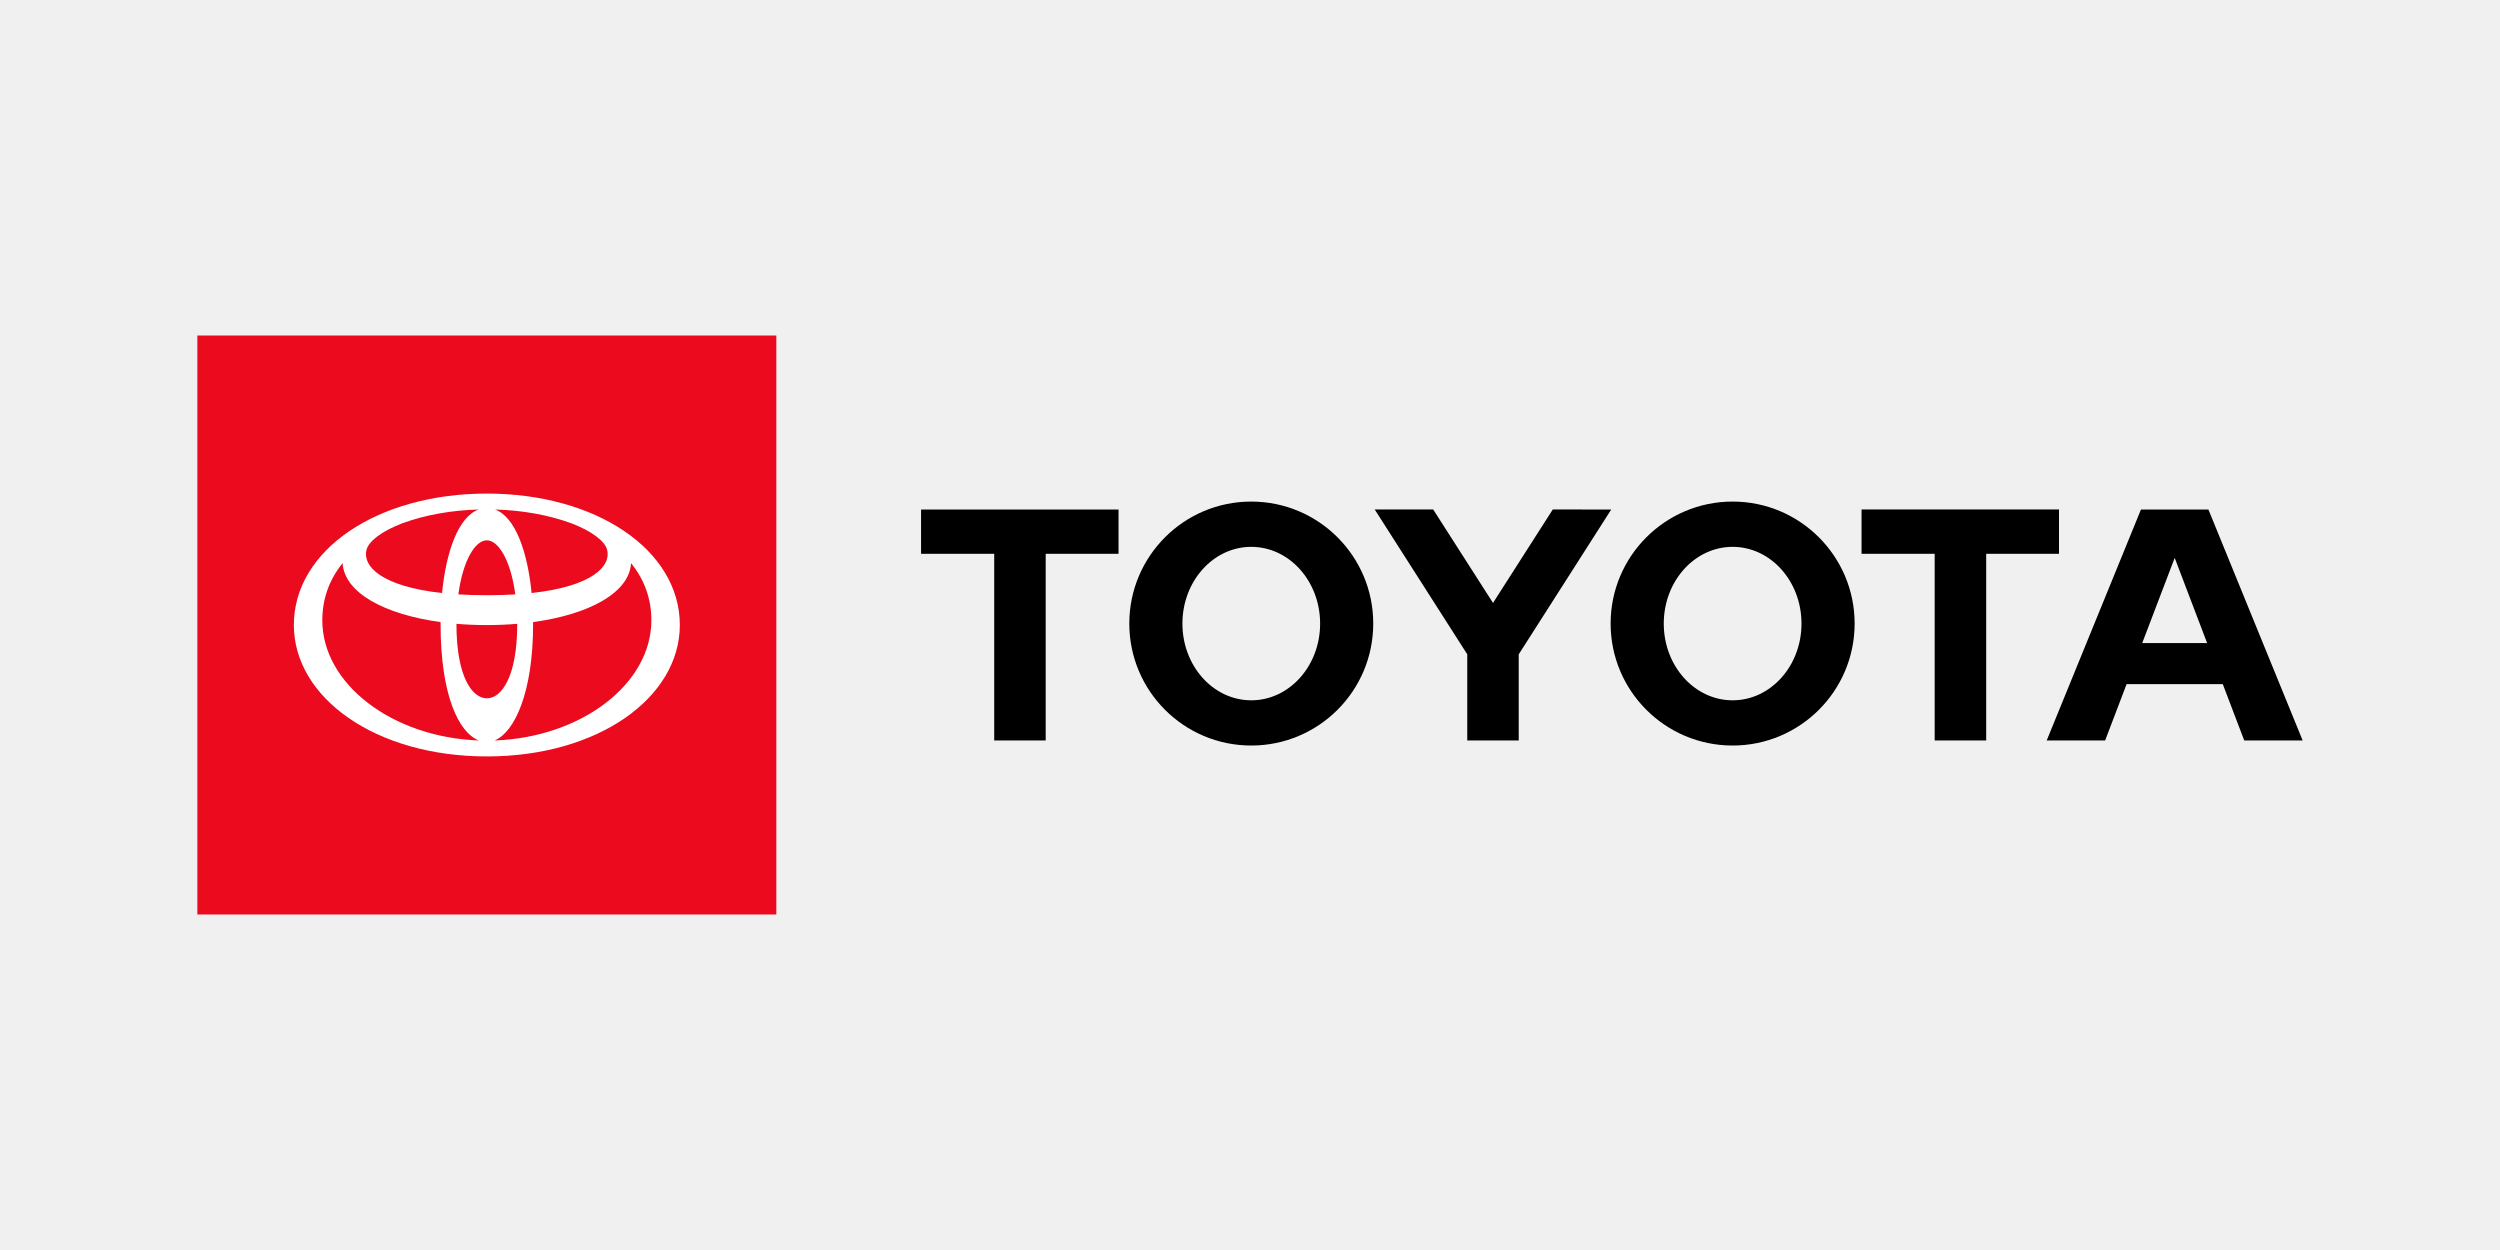
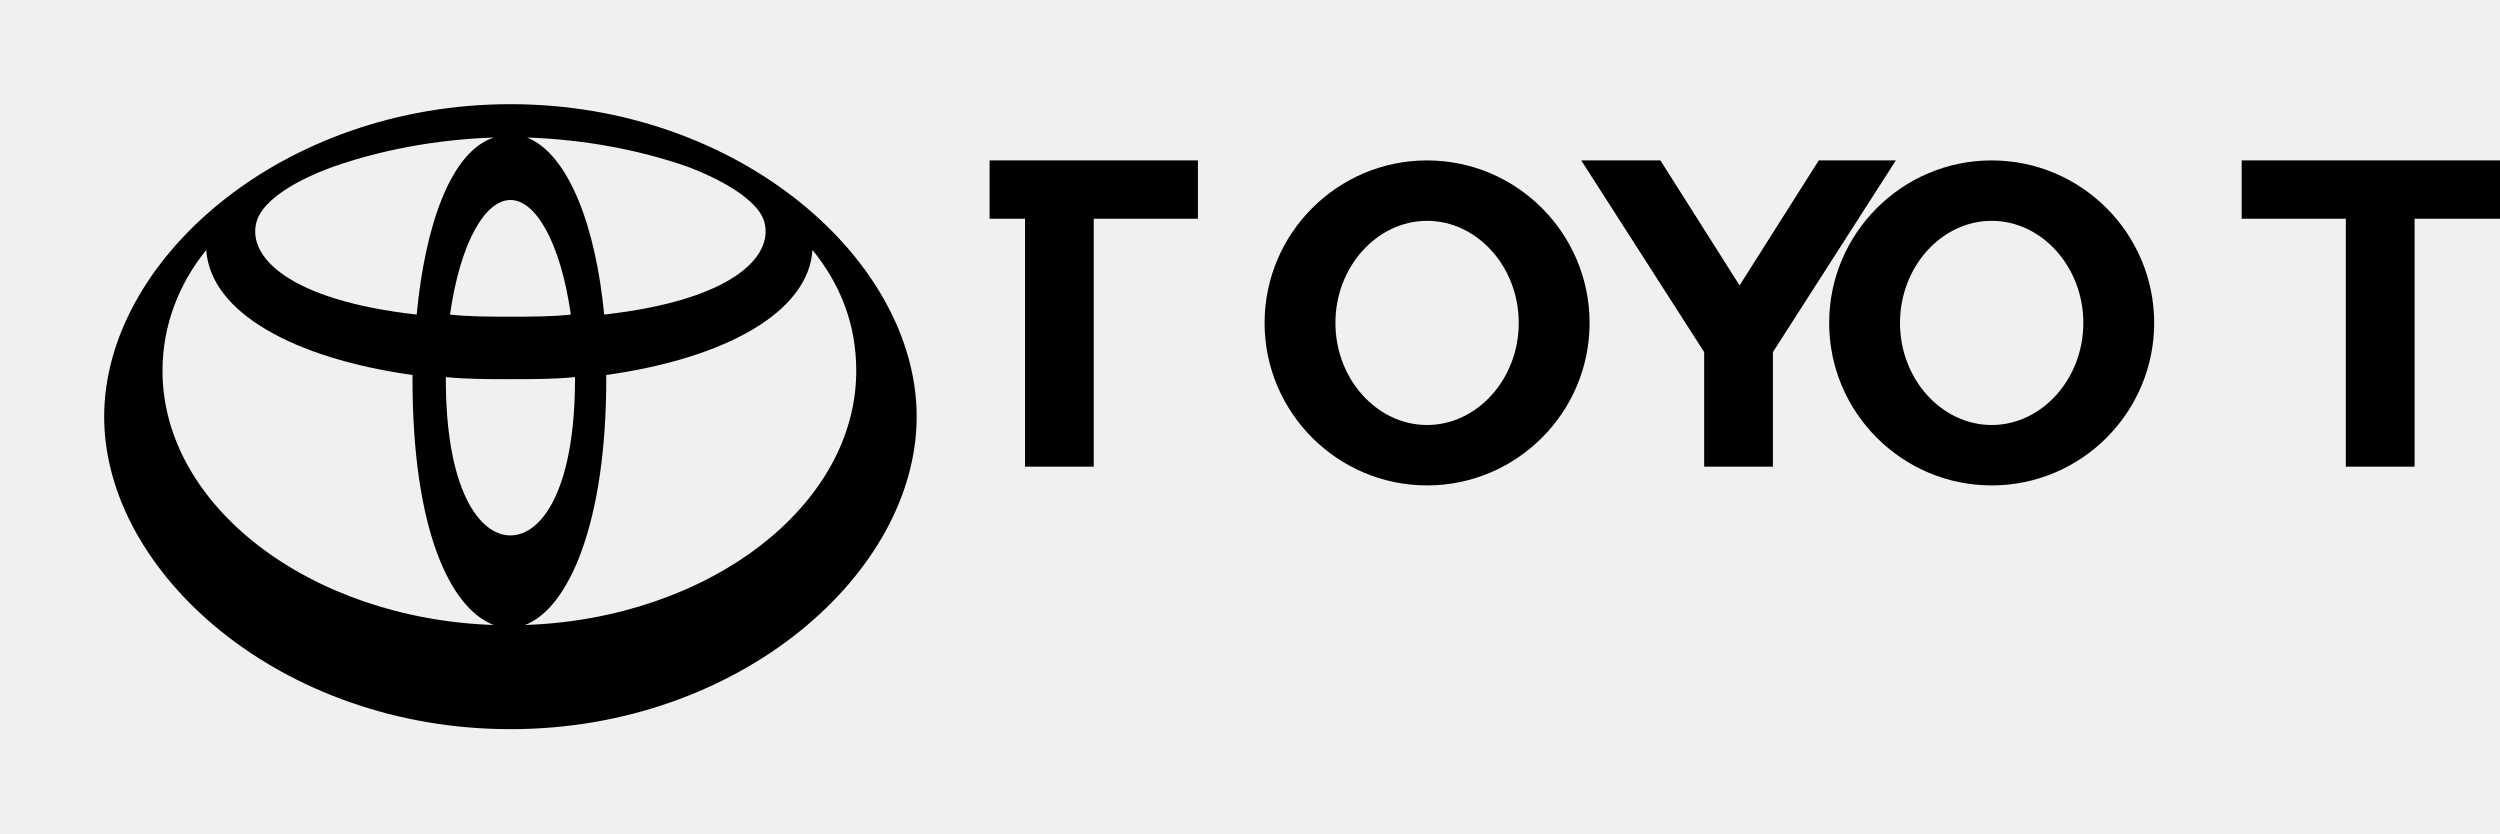
- <svg xmlns="http://www.w3.org/2000/svg" width="120" height="60">
-   <g transform="matrix(.134739 0 0 .134739 9.473036 16.05456)">
-     <path d="M0 .373h206.254v206.254H0z" fill="#eb0a1e" />
-     <path d="M692.845 109.932l11.572-30.343 11.554 30.343zm23.582-47.573h-24.03l-33.58 82.275h20.818l7.648-20.078h34.258l7.65 20.078H750zm-169.492 67.97c-13.562 0-24.536-12.233-24.536-27.33s10.974-27.34 24.536-27.34c13.538 0 24.53 12.242 24.53 27.34s-11 27.33-24.53 27.33m0-70.8c-24.006 0-43.467 19.46-43.467 43.46s19.46 43.45 43.467 43.45c23.99 0 43.46-19.45 43.46-43.45s-19.47-43.46-43.46-43.46m-171.492 70.8c-13.538 0-24.52-12.233-24.52-27.33s10.982-27.34 24.52-27.34c13.554 0 24.537 12.242 24.537 27.34s-10.983 27.33-24.537 27.33m0-70.8c-24 0-43.442 19.46-43.442 43.46s19.443 43.45 43.442 43.45 43.46-19.45 43.46-43.45-19.46-43.46-43.46-43.46m107.42 2.82l-21.294 33.288-21.31-33.288H419.43l32.965 51.595v30.68h18.332V113.96l32.96-51.602zm180.334 0h-70.34v15.777h26.053v66.498h18.35v-66.5h25.94V62.36zm-405.38 15.776h26.06v66.498h18.34V78.135h25.948V62.36h-70.35z" />
-     <path d="M103.127 56.678c-38.943 0-68.75 20.082-68.75 46.822 0 25.86 29.047 46.822 68.75 46.822s68.75-20.963 68.75-46.822c0-26.74-29.808-46.822-68.75-46.822zm42.868 20.082c1.433 5.772-5.29 12.987-26.924 15.346-1.44-14.7-5.8-27.12-13.026-29.75 9.728.274 18.95 1.92 26.99 4.836 7.518 2.836 12.19 6.455 12.96 9.568zm-32.044 26.514c0 18.626-5.594 26.346-10.824 26.346s-10.824-7.72-10.824-26.346l.001-.194c3.476.294 7.094.448 10.823.448s7.347-.154 10.823-.448v.194zm-10.828-10.382c-3.648 0-7.022-.104-10.142-.296 1.643-12.18 6.008-19.26 10.145-19.26s8.502 7.08 10.145 19.26c-3.12.193-6.496.297-10.148.297zM60.252 76.76c.77-3.097 5.396-6.695 12.847-9.526 8.067-2.944 17.334-4.604 27.1-4.88-7.227 2.63-11.586 15.05-13.027 29.75-21.638-2.358-28.363-9.573-26.93-15.346zm-15.737 25.053c0-7.885 2.64-14.7 7.235-20.342.595 10.455 14.737 18.252 34.902 20.99l-.003.814c0 25.225 6.467 38.597 13.635 41.36-30.783-1.106-55.77-20.067-55.77-42.82zm61.328 42.824c7.218-2.882 13.762-17.23 13.762-41.363l-.003-.814c20.165-2.737 34.307-10.534 34.902-20.99 4.594 5.642 7.235 12.457 7.235 20.342 0 22.785-25.055 41.765-55.896 42.824z" fill="#fff" />
+ <svg xmlns="http://www.w3.org/2000/svg" viewBox="0 0 120 40" width="120" height="40">
+   <g fill="currentColor">
+     <path d="M24.5 5C13.5 5 5 12.5 5 20s8.5 15 19.5 15S44 27.5 44 20 35.5 5 24.5 5zm12.2 5.7c.4 1.6-1.5 3.7-7.7 4.4-.4-4.2-1.7-7.7-3.7-8.5 2.8.1 5.4.6 7.7 1.4 2.1.8 3.5 1.8 3.7 2.7zm-9.1 7.5c0 5.3-1.6 7.5-3.1 7.5s-3.1-2.2-3.1-7.5v-.1c1 .1 2 .1 3.1.1s2.1 0 3.1-.1v.1zm-3.1-3c-1 0-2 0-2.9-.1.5-3.5 1.7-5.5 2.9-5.5s2.4 2 2.9 5.5c-.9.1-1.9.1-2.9.1zM12.3 10.7c.2-.9 1.5-1.9 3.7-2.7 2.3-.8 4.9-1.3 7.7-1.4-2.1.7-3.3 4.3-3.7 8.5-6.2-.7-8.1-2.8-7.7-4.4zM7.8 17.8c0-2.2.8-4.2 2.1-5.8.2 3 4.2 5.2 9.9 6v.2c0 7.2 1.8 11 3.9 11.8-8.8-.3-15.9-5.7-15.9-12.2zm17.4 12.2c2.1-.8 3.9-4.9 3.9-11.8v-.2c5.7-.8 9.7-3 9.9-6 1.3 1.6 2.1 3.5 2.1 5.8 0 6.5-7.1 11.9-15.9 12.2z" />
+     <path d="M54.2 10.5h-5v11.9h3.3V10.5h5v-2.8h-10v2.8h3.4zm14.3-2.8c-4.3 0-7.8 3.5-7.8 7.8s3.5 7.8 7.8 7.8 7.8-3.5 7.8-7.8-3.5-7.8-7.8-7.8zm0 12.7c-2.4 0-4.4-2.2-4.4-4.9s2-4.9 4.4-4.9 4.4 2.2 4.4 4.9-2 4.9-4.4 4.9zm18.8-12.7l-3.8 6-3.8-6h-3.8l5.9 9.2v5.5h3.3v-5.5l5.9-9.2h-3.7zm8.3 0c-4.3 0-7.8 3.5-7.8 7.8s3.5 7.8 7.8 7.8 7.8-3.5 7.8-7.8-3.5-7.8-7.8-7.8zm0 12.7c-2.4 0-4.4-2.2-4.4-4.9s2-4.9 4.4-4.9 4.4 2.2 4.4 4.9-2 4.9-4.4 4.9zm17-12.7h-5v2.8h5v11.9h3.3V10.5h4.7V7.7h-8z" />
  </g>
</svg>
